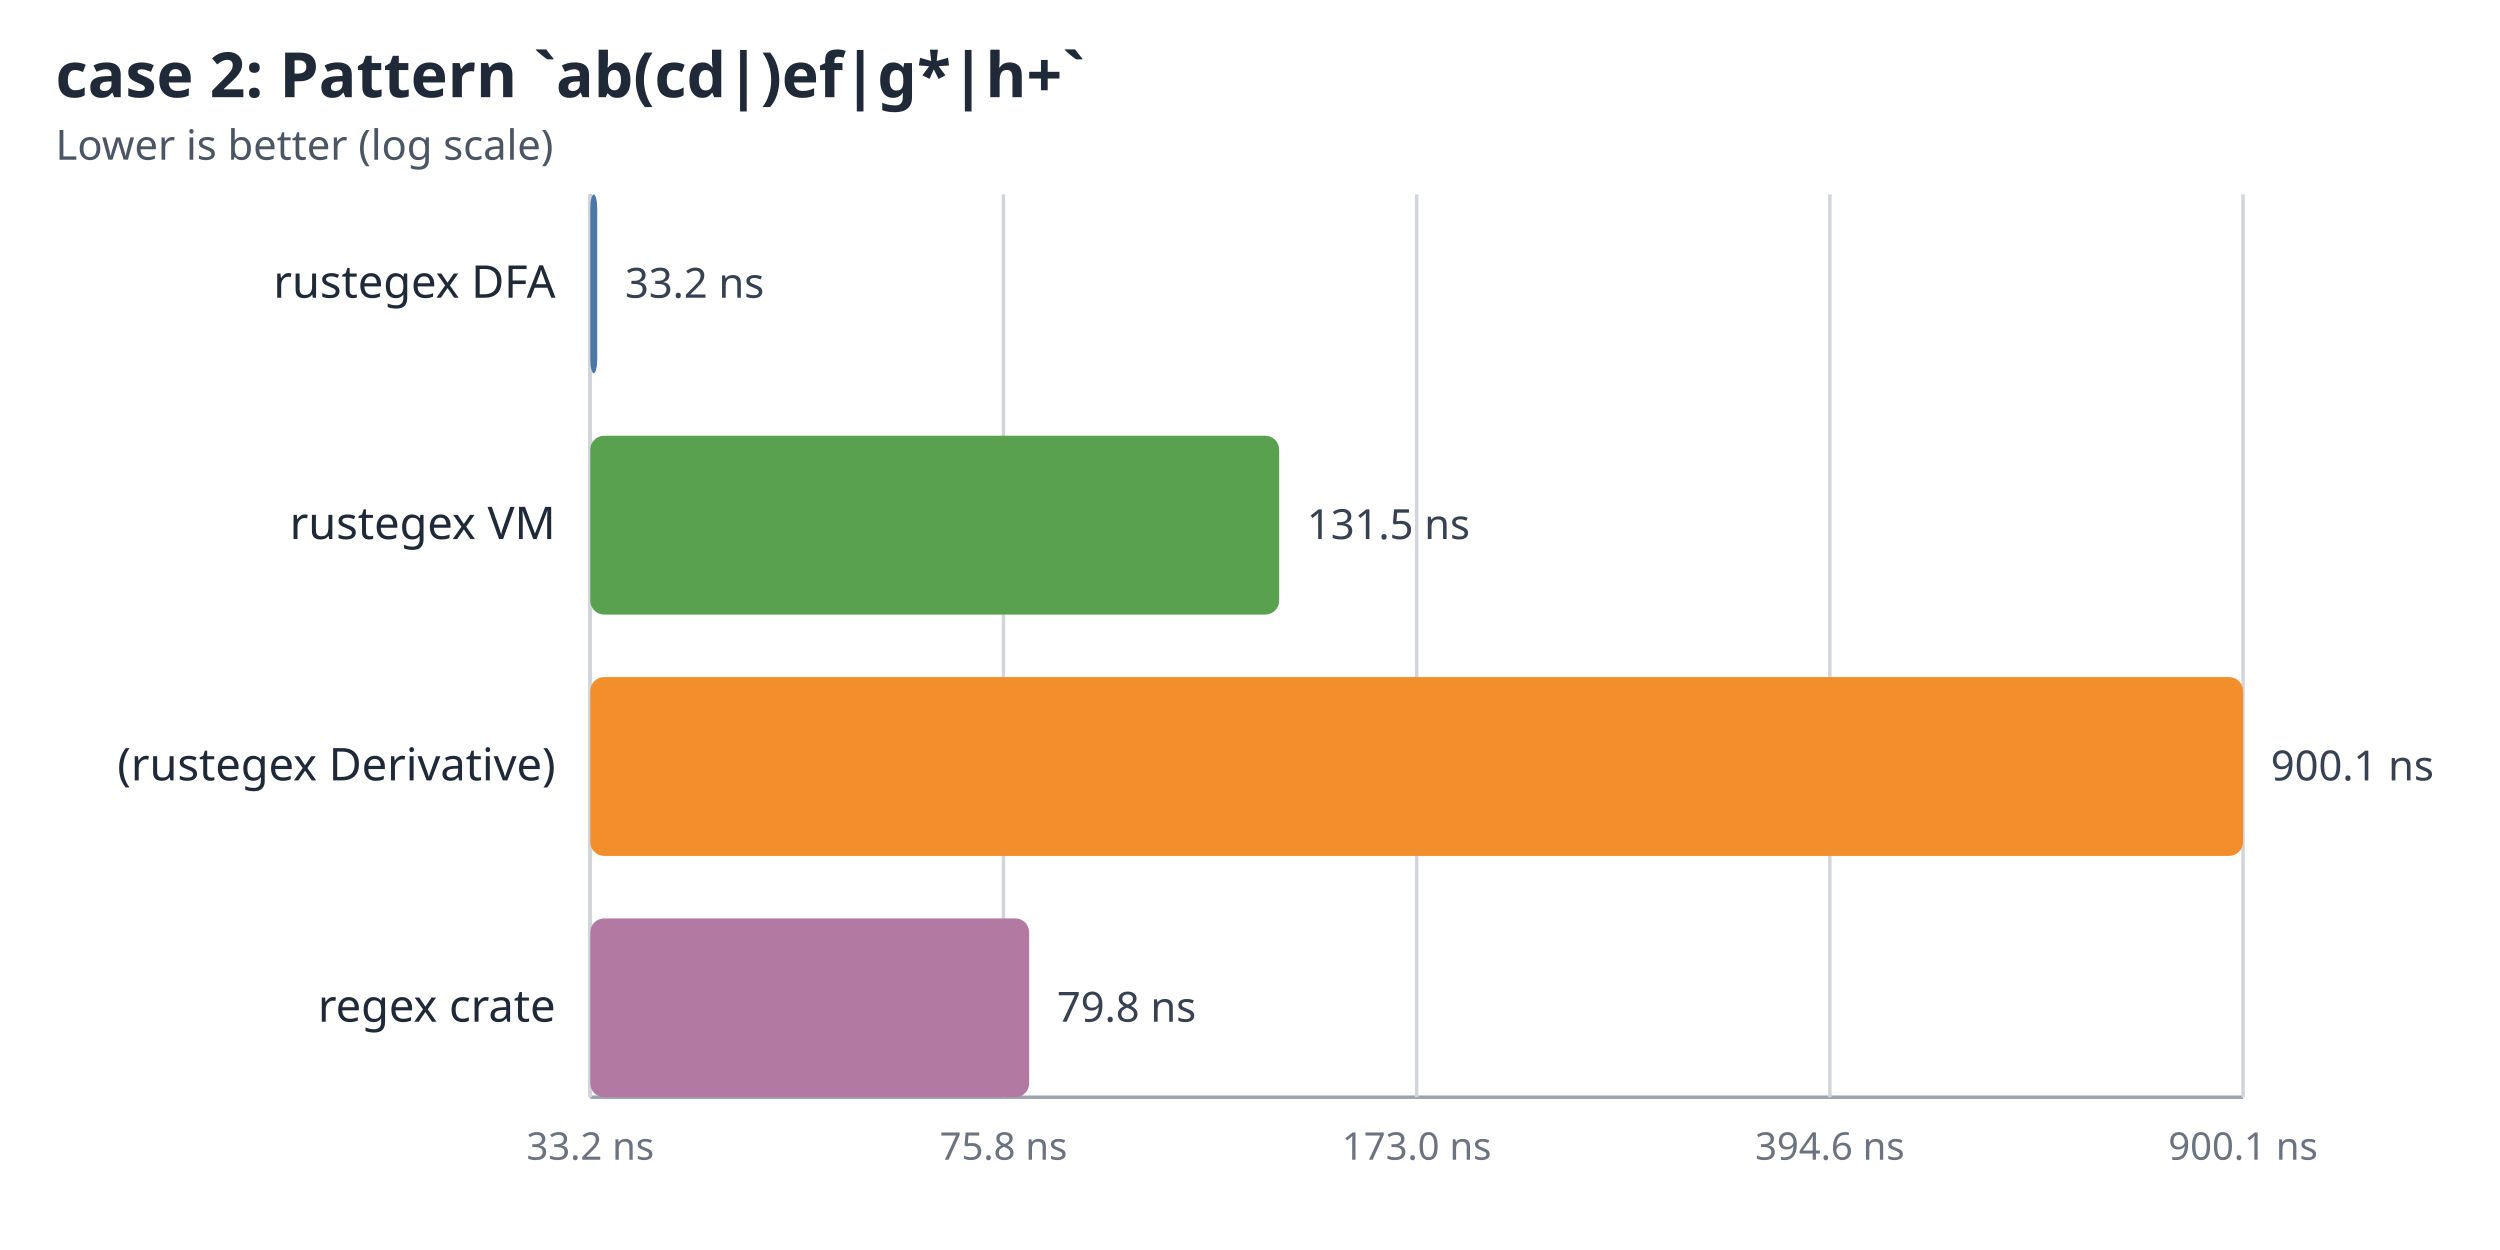
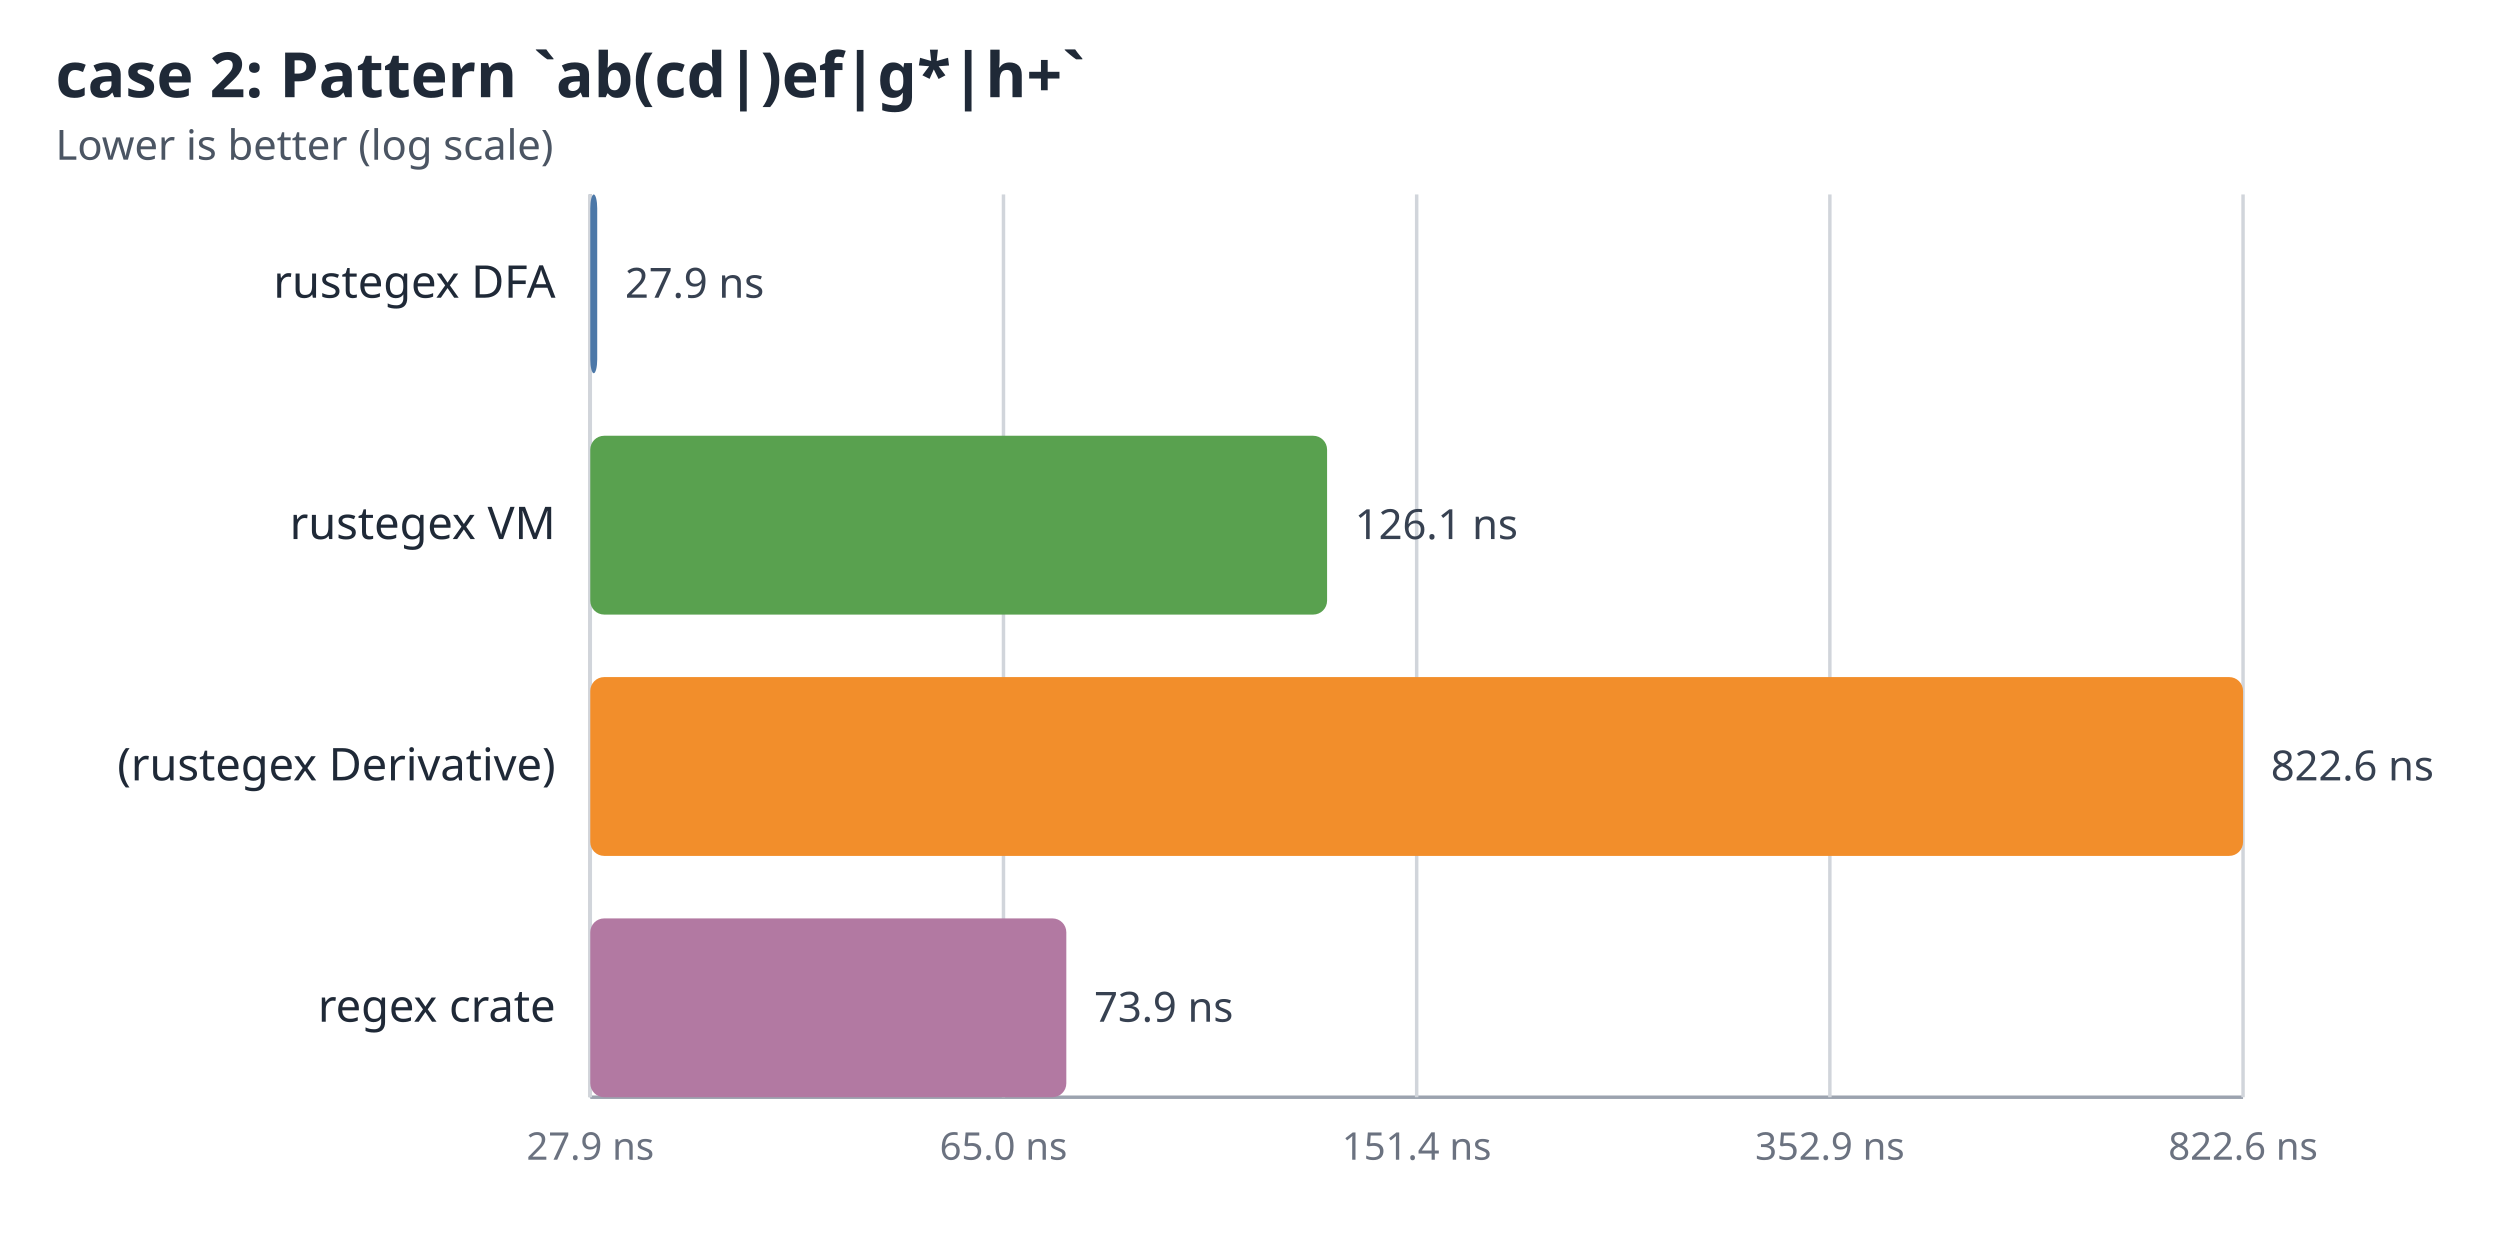
<svg xmlns="http://www.w3.org/2000/svg" width="720" height="360" viewBox="0 0 720 360">
  <rect width="100%" height="100%" fill="#ffffff" />
  <style>text { font-family: ui-sans-serif, system-ui, sans-serif; fill: #1f2937; }.title { font-size: 18px; font-weight: 700; }.subtitle { font-size: 12px; fill: #4b5563; }.label { font-size: 13px; }.value { font-size: 12px; fill: #374151; }.axis { stroke: #9ca3af; stroke-width: 1; }.tick { stroke: #d1d5db; stroke-width: 1; }.tick-label { font-size: 11px; fill: #6b7280; }</style>
  <text class="title" x="16" y="28">case 2: Pattern `ab(cd|)ef|g*|h+`</text>
  <text class="subtitle" x="16" y="46">Lower is better (log scale)</text>
  <line class="axis" x1="170" y1="316" x2="646" y2="316" />
  <line class="axis" x1="170" y1="56" x2="170" y2="316" />
  <line class="tick" x1="170.0" y1="56" x2="170.0" y2="316" />
-   <text class="tick-label" x="170.0" y="334" text-anchor="middle">33.2 ns</text>
+   <text class="tick-label" x="170.0" y="334" text-anchor="middle">27.9 ns</text>
  <line class="tick" x1="289.0" y1="56" x2="289.0" y2="316" />
-   <text class="tick-label" x="289.0" y="334" text-anchor="middle">75.8 ns</text>
+   <text class="tick-label" x="289.0" y="334" text-anchor="middle">65.0 ns</text>
  <line class="tick" x1="408.0" y1="56" x2="408.0" y2="316" />
-   <text class="tick-label" x="408.0" y="334" text-anchor="middle">173.0 ns</text>
+   <text class="tick-label" x="408.0" y="334" text-anchor="middle">151.4 ns</text>
  <line class="tick" x1="527.0" y1="56" x2="527.0" y2="316" />
-   <text class="tick-label" x="527.0" y="334" text-anchor="middle">394.6 ns</text>
+   <text class="tick-label" x="527.0" y="334" text-anchor="middle">352.9 ns</text>
  <line class="tick" x1="646.0" y1="56" x2="646.0" y2="316" />
-   <text class="tick-label" x="646.0" y="334" text-anchor="middle">900.1 ns</text>
+   <text class="tick-label" x="646.0" y="334" text-anchor="middle">822.6 ns</text>
  <rect x="170.0" y="56.0" width="2.0" height="51.5" fill="#4c78a8" rx="4" />
  <text class="label" x="160" y="85.75" text-anchor="end">rustegex DFA</text>
-   <text class="value" x="180.0" y="85.75">33.2 ns</text>
-   <rect x="170.0" y="125.5" width="198.4" height="51.5" fill="#59a14f" rx="4" />
+   <text class="value" x="180.0" y="85.75">27.9 ns</text>
+   <rect x="170.0" y="125.5" width="212.2" height="51.5" fill="#59a14f" rx="4" />
  <text class="label" x="160" y="155.25" text-anchor="end">rustegex VM</text>
-   <text class="value" x="376.4" y="155.25">131.5 ns</text>
+   <text class="value" x="390.2" y="155.25">126.1 ns</text>
  <rect x="170.0" y="195.0" width="476.0" height="51.5" fill="#f28e2b" rx="4" />
  <text class="label" x="160" y="224.75" text-anchor="end">(rustegex Derivative)</text>
-   <text class="value" x="654.0" y="224.75">900.1 ns</text>
-   <rect x="170.0" y="264.5" width="126.4" height="51.5" fill="#b279a2" rx="4" />
+   <text class="value" x="654.0" y="224.75">822.6 ns</text>
+   <rect x="170.0" y="264.5" width="137.1" height="51.5" fill="#b279a2" rx="4" />
  <text class="label" x="160" y="294.25" text-anchor="end">regex crate</text>
-   <text class="value" x="304.4" y="294.25">79.8 ns</text>
+   <text class="value" x="315.1" y="294.25">73.9 ns</text>
</svg>
